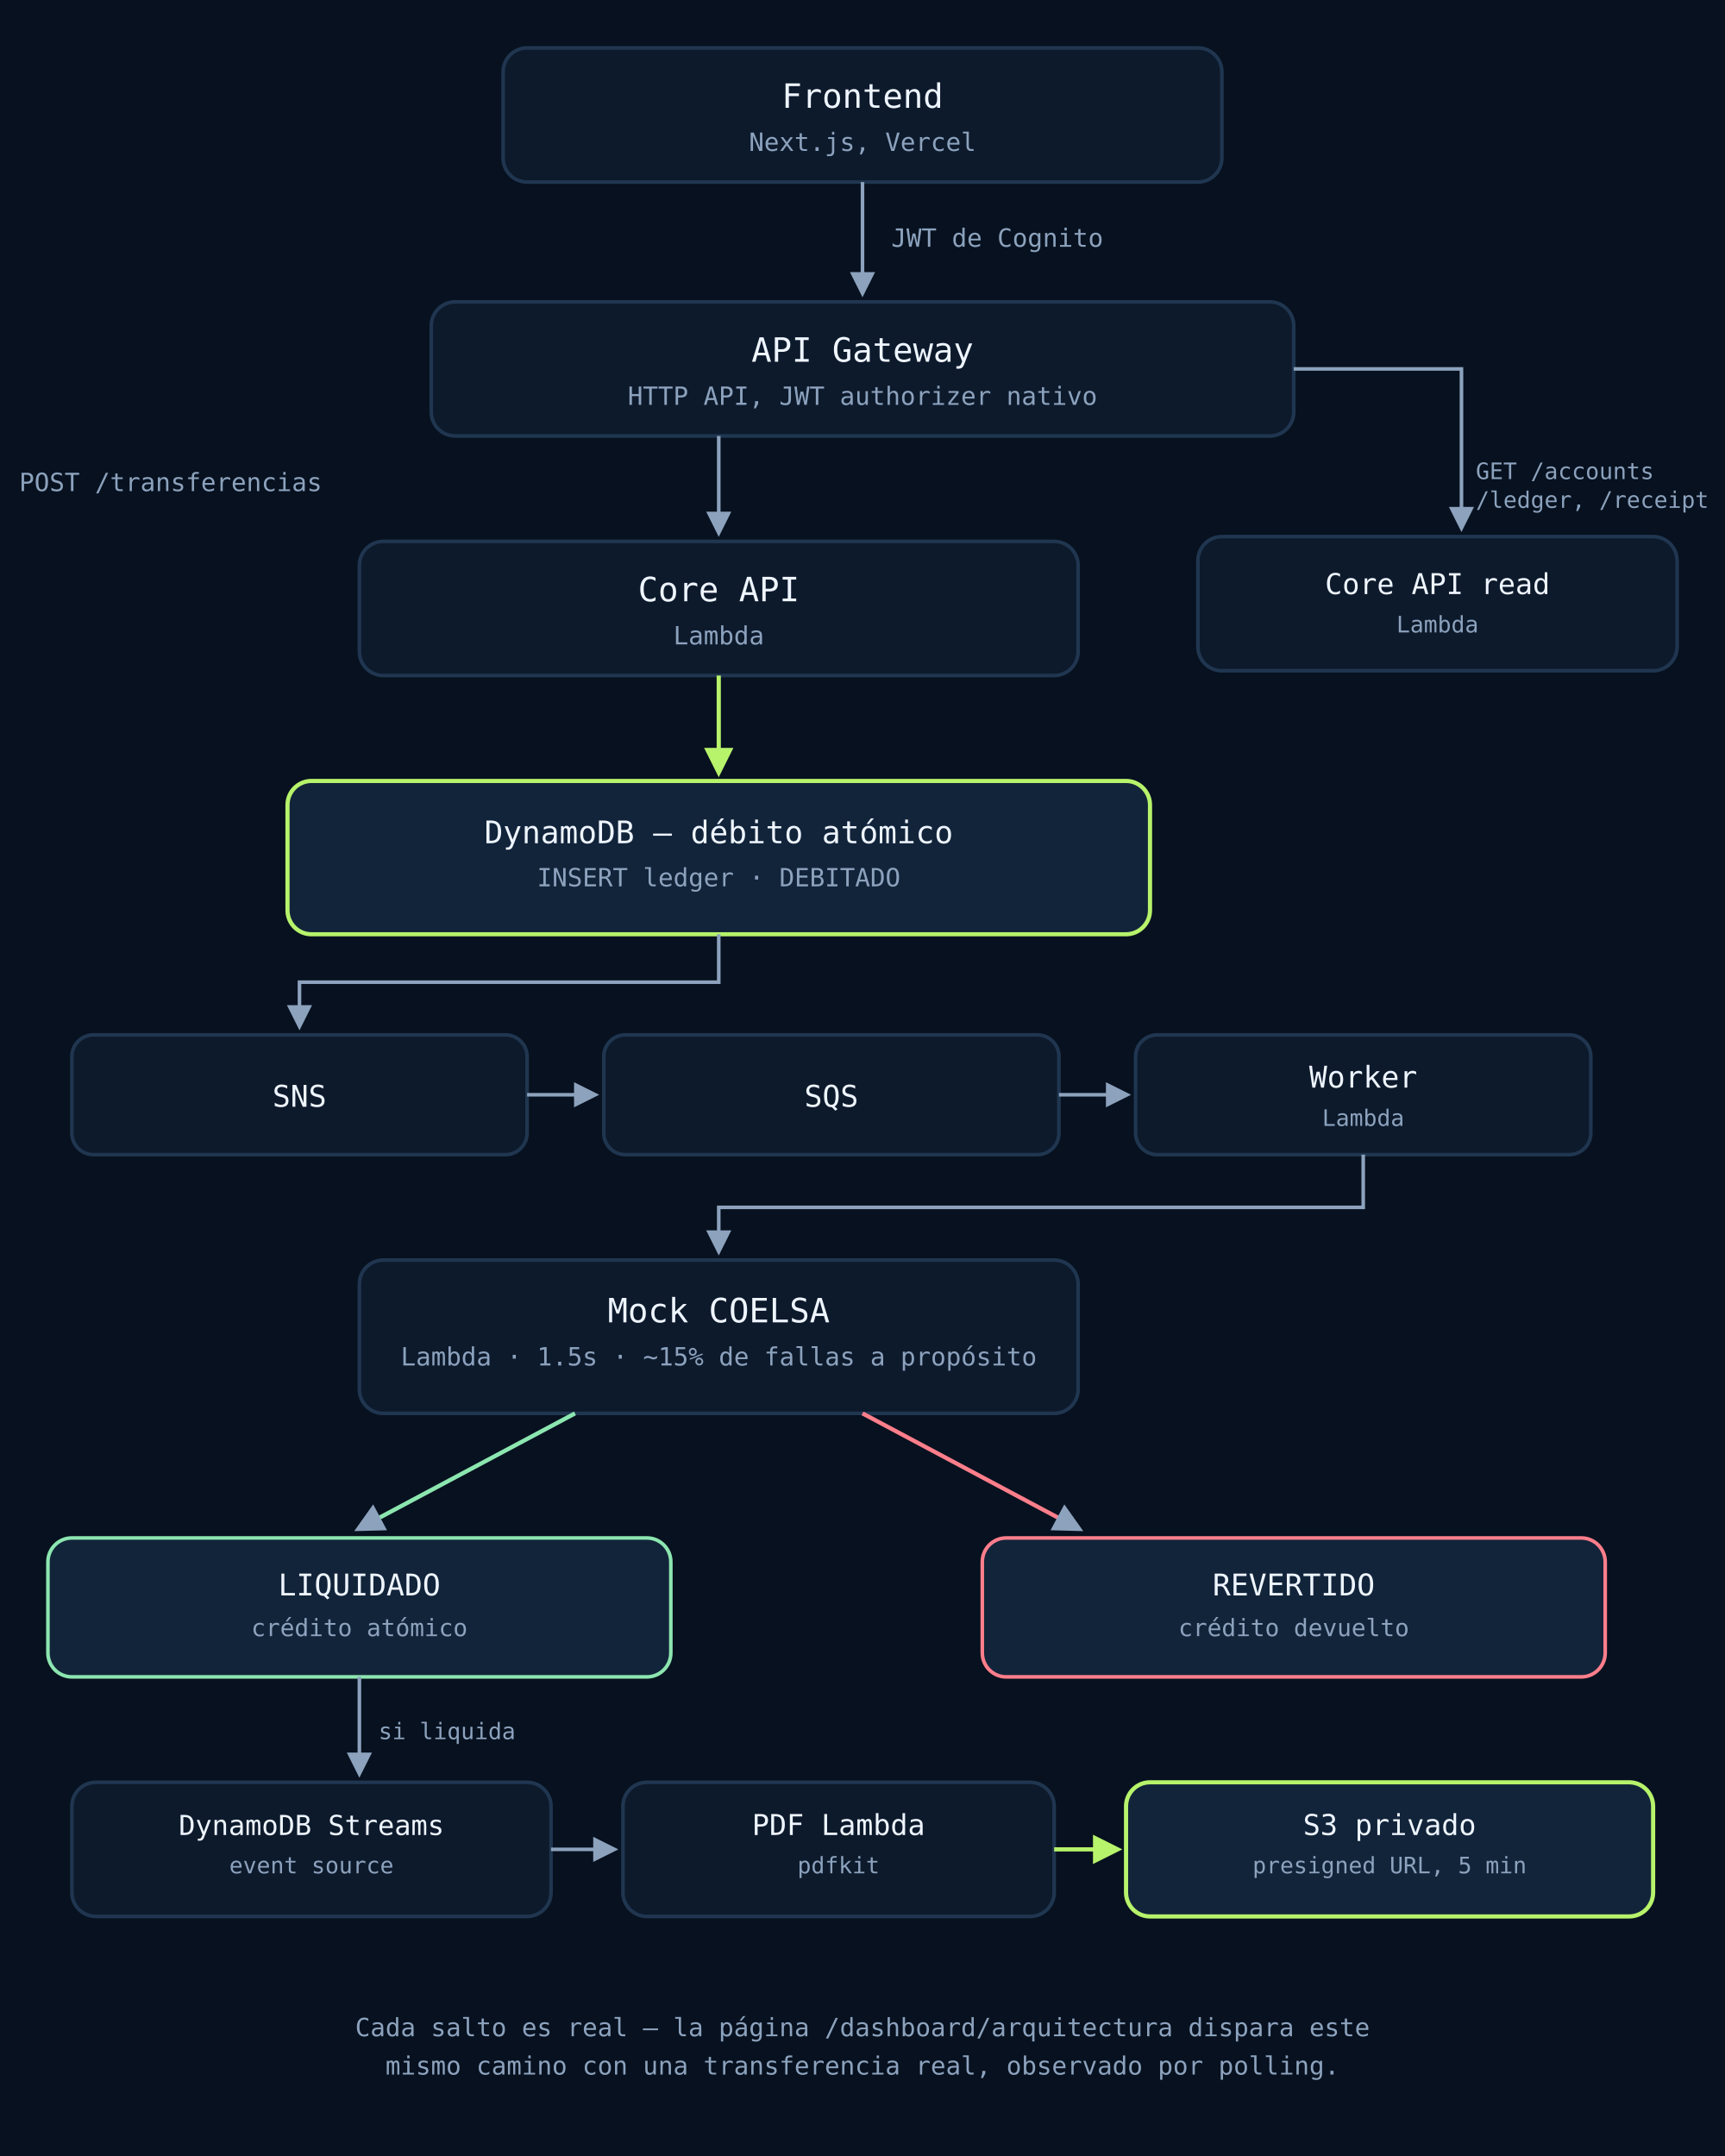
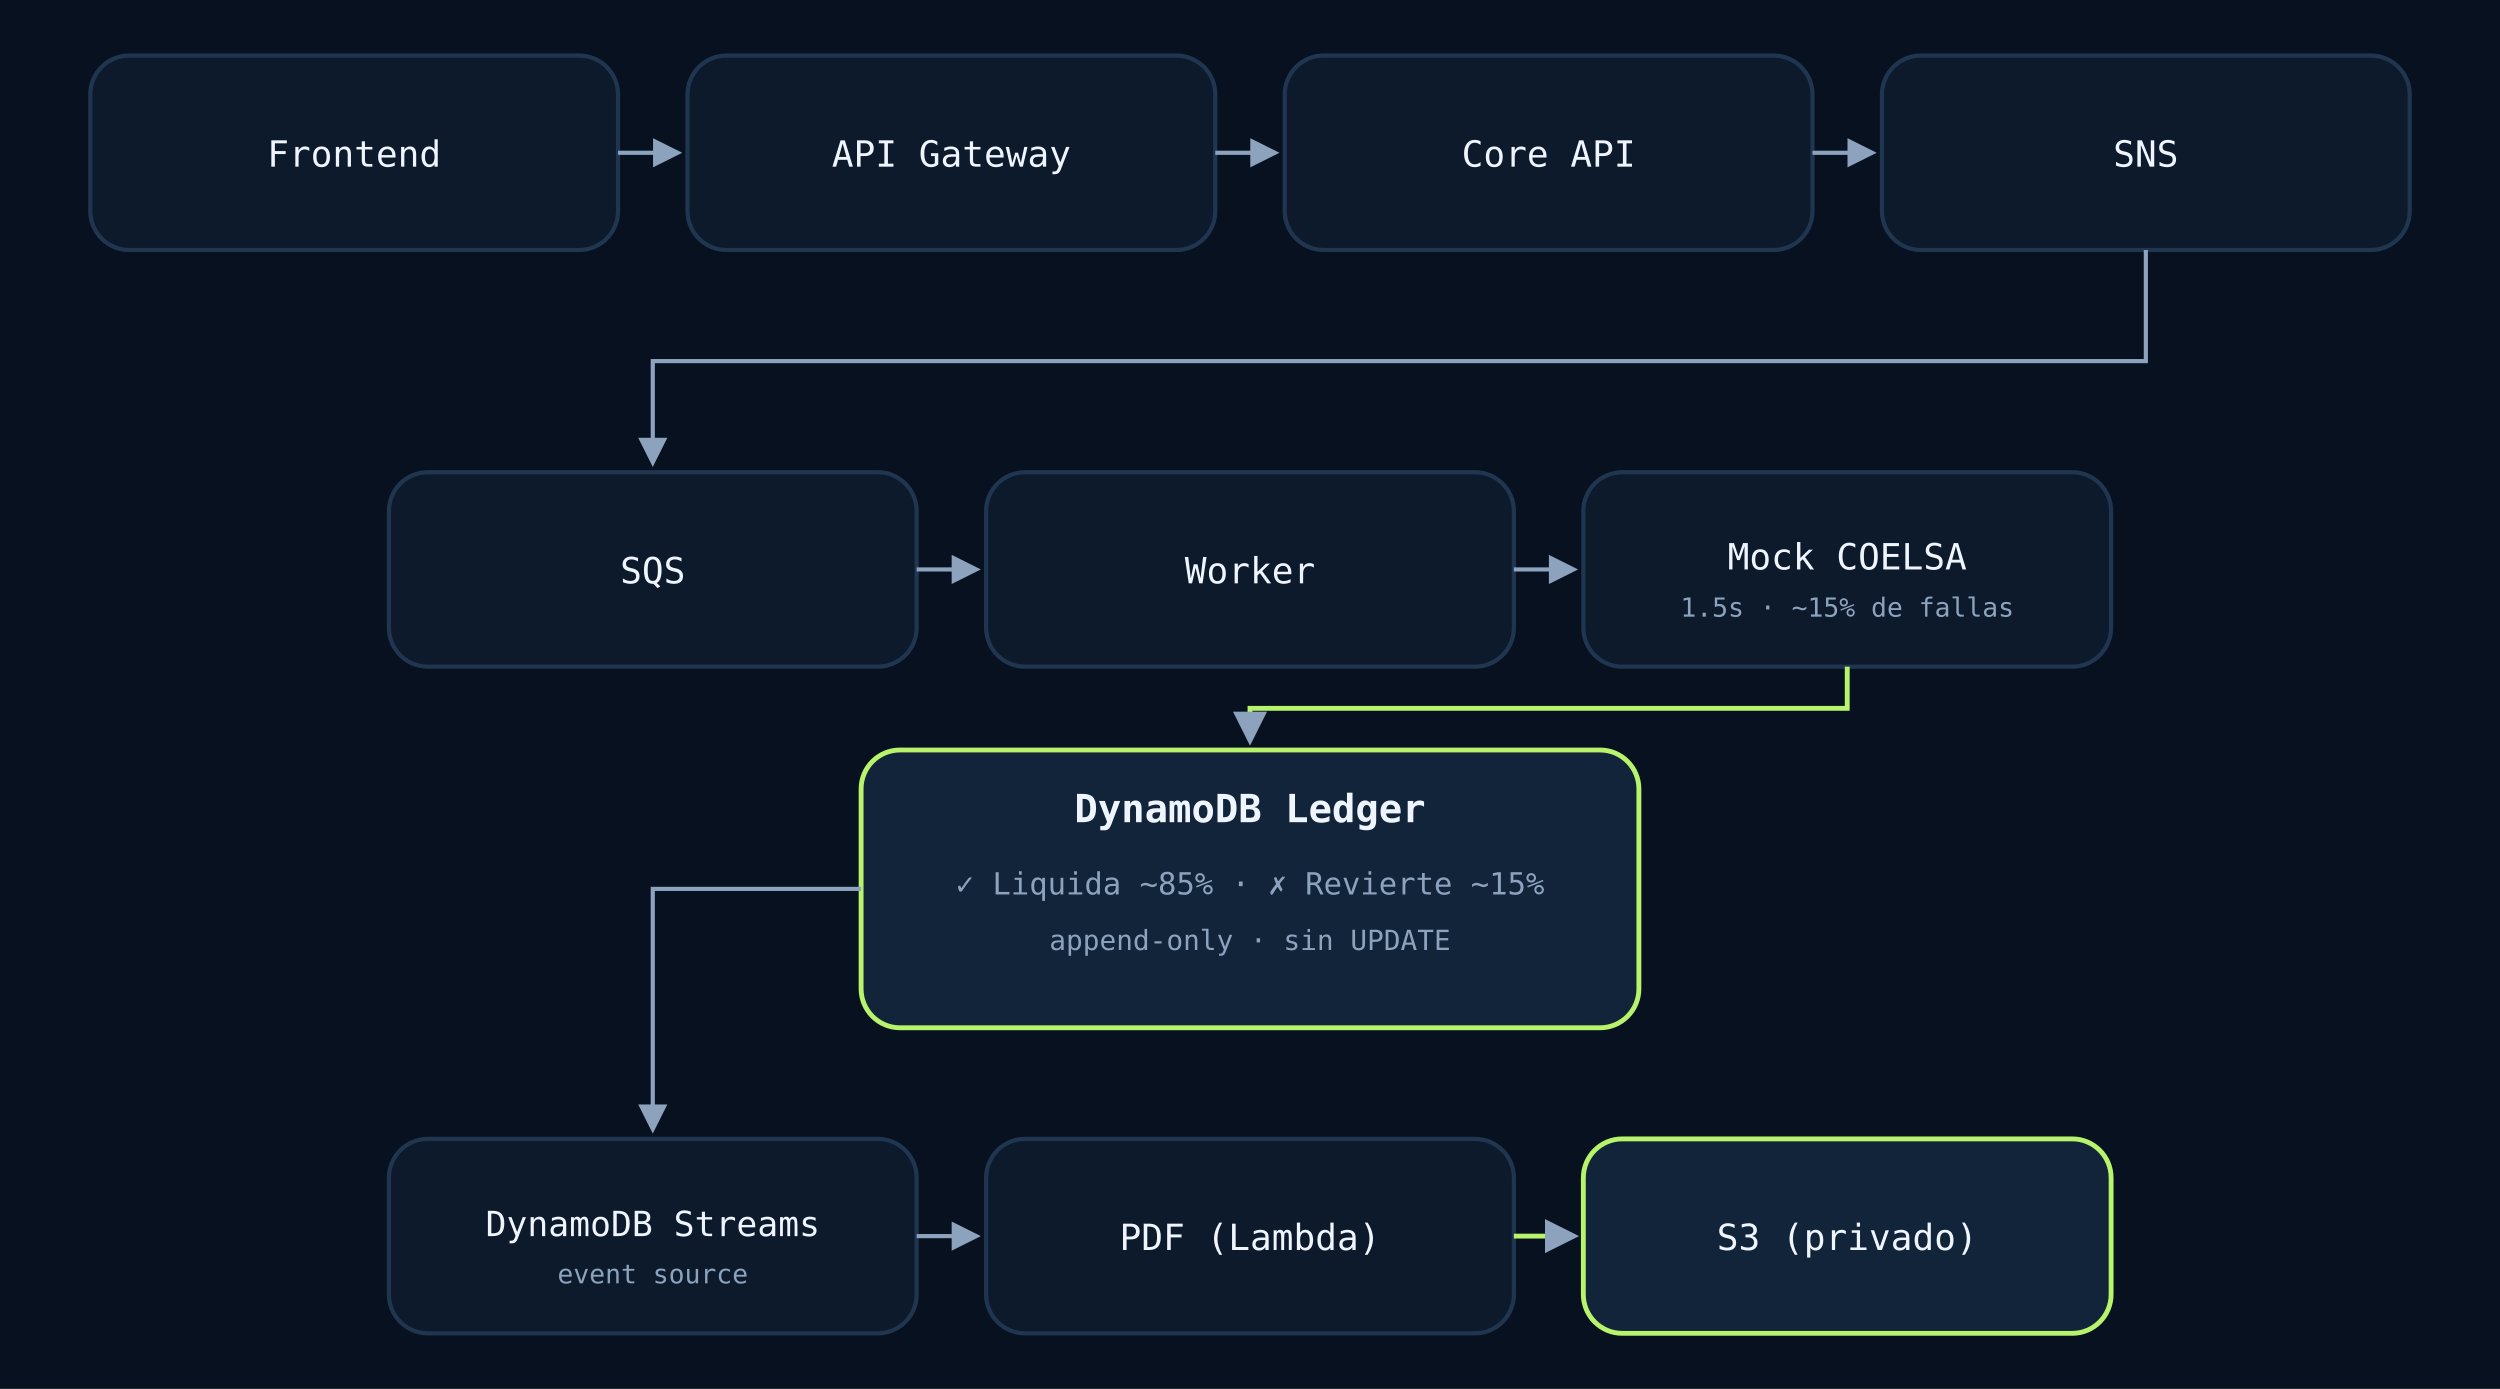
- <svg xmlns="http://www.w3.org/2000/svg" viewBox="0 0 720 900" font-family="ui-monospace, 'SF Mono', 'Roboto Mono', Menlo, Consolas, monospace">
+ <svg xmlns="http://www.w3.org/2000/svg" viewBox="0 0 900 500" font-family="ui-monospace, 'SF Mono', 'Roboto Mono', Menlo, Consolas, monospace">
  <defs>
    <marker id="arr" viewBox="0 0 10 10" refX="8" refY="5" markerWidth="7" markerHeight="7" orient="auto-start-reverse">
      <path d="M0,0 L10,5 L0,10 z" fill="#8ca2bd" />
    </marker>
-     <marker id="arrPrimary" viewBox="0 0 10 10" refX="8" refY="5" markerWidth="7" markerHeight="7" orient="auto-start-reverse">
-       <path d="M0,0 L10,5 L0,10 z" fill="#b7f36b" />
-     </marker>
  </defs>
-   <rect x="0" y="0" width="720" height="900" fill="#07111f" />
-   <rect x="210" y="20" width="300" height="56" rx="10" fill="#0d1a2c" stroke="#203650" stroke-width="1.5" />
-   <text x="360" y="45" text-anchor="middle" fill="#eef5ff" font-size="14">Frontend</text>
-   <text x="360" y="63" text-anchor="middle" fill="#8ca2bd" font-size="10.5">Next.js, Vercel</text>
-   <line x1="360" y1="76" x2="360" y2="122" stroke="#8ca2bd" stroke-width="1.5" marker-end="url(#arr)" />
-   <text x="372" y="103" fill="#8ca2bd" font-size="10.5">JWT de Cognito</text>
-   <rect x="180" y="126" width="360" height="56" rx="10" fill="#0d1a2c" stroke="#203650" stroke-width="1.5" />
-   <text x="360" y="151" text-anchor="middle" fill="#eef5ff" font-size="14">API Gateway</text>
-   <text x="360" y="169" text-anchor="middle" fill="#8ca2bd" font-size="10.5">HTTP API, JWT authorizer nativo</text>
-   <path d="M 540 154 L 610 154 L 610 220" fill="none" stroke="#8ca2bd" stroke-width="1.5" marker-end="url(#arr)" />
-   <text x="616" y="200" fill="#8ca2bd" font-size="9.5">GET /accounts</text>
-   <text x="616" y="212" fill="#8ca2bd" font-size="9.5">/ledger, /receipt</text>
-   <rect x="500" y="224" width="200" height="56" rx="10" fill="#0d1a2c" stroke="#203650" stroke-width="1.5" />
-   <text x="600" y="248" text-anchor="middle" fill="#eef5ff" font-size="12">Core API read</text>
-   <text x="600" y="264" text-anchor="middle" fill="#8ca2bd" font-size="9.5">Lambda</text>
-   <line x1="300" y1="182" x2="300" y2="222" stroke="#8ca2bd" stroke-width="1.5" marker-end="url(#arr)" />
-   <text x="8" y="205" fill="#8ca2bd" font-size="10.5">POST /transferencias</text>
-   <rect x="150" y="226" width="300" height="56" rx="10" fill="#0d1a2c" stroke="#203650" stroke-width="1.5" />
-   <text x="300" y="251" text-anchor="middle" fill="#eef5ff" font-size="14">Core API</text>
-   <text x="300" y="269" text-anchor="middle" fill="#8ca2bd" font-size="10.5">Lambda</text>
-   <line x1="300" y1="282" x2="300" y2="322" stroke="#b7f36b" stroke-width="1.75" marker-end="url(#arrPrimary)" />
-   <rect x="120" y="326" width="360" height="64" rx="10" fill="#12243a" stroke="#b7f36b" stroke-width="1.75" />
-   <text x="300" y="352" text-anchor="middle" fill="#eef5ff" font-size="13">DynamoDB — débito atómico</text>
-   <text x="300" y="370" text-anchor="middle" fill="#8ca2bd" font-size="10.5">INSERT ledger · DEBITADO</text>
-   <path d="M 300 390 L 300 410 L 125 410 L 125 428" fill="none" stroke="#8ca2bd" stroke-width="1.5" marker-end="url(#arr)" />
-   <rect x="30" y="432" width="190" height="50" rx="9" fill="#0d1a2c" stroke="#203650" stroke-width="1.5" />
-   <text x="125" y="462" text-anchor="middle" fill="#eef5ff" font-size="12.5">SNS</text>
-   <line x1="220" y1="457" x2="248" y2="457" stroke="#8ca2bd" stroke-width="1.5" marker-end="url(#arr)" />
-   <rect x="252" y="432" width="190" height="50" rx="9" fill="#0d1a2c" stroke="#203650" stroke-width="1.5" />
-   <text x="347" y="462" text-anchor="middle" fill="#eef5ff" font-size="12.5">SQS</text>
-   <line x1="442" y1="457" x2="470" y2="457" stroke="#8ca2bd" stroke-width="1.5" marker-end="url(#arr)" />
-   <rect x="474" y="432" width="190" height="50" rx="9" fill="#0d1a2c" stroke="#203650" stroke-width="1.5" />
-   <text x="569" y="454" text-anchor="middle" fill="#eef5ff" font-size="12.5">Worker</text>
-   <text x="569" y="470" text-anchor="middle" fill="#8ca2bd" font-size="9.5">Lambda</text>
-   <path d="M 569 482 L 569 504 L 300 504 L 300 522" fill="none" stroke="#8ca2bd" stroke-width="1.5" marker-end="url(#arr)" />
-   <rect x="150" y="526" width="300" height="64" rx="10" fill="#0d1a2c" stroke="#203650" stroke-width="1.5" />
-   <text x="300" y="552" text-anchor="middle" fill="#eef5ff" font-size="14">Mock COELSA</text>
-   <text x="300" y="570" text-anchor="middle" fill="#8ca2bd" font-size="10.5">Lambda · 1.5s · ~15% de fallas a propósito</text>
-   <line x1="240" y1="590" x2="150" y2="638" stroke="#8ce6b0" stroke-width="1.75" marker-end="url(#arr)" />
-   <line x1="360" y1="590" x2="450" y2="638" stroke="#ff7e8b" stroke-width="1.75" marker-end="url(#arr)" />
-   <rect x="20" y="642" width="260" height="58" rx="10" fill="#12243a" stroke="#8ce6b0" stroke-width="1.5" />
-   <text x="150" y="666" text-anchor="middle" fill="#eef5ff" font-size="12.5">LIQUIDADO</text>
-   <text x="150" y="683" text-anchor="middle" fill="#8ca2bd" font-size="10">crédito atómico</text>
-   <rect x="410" y="642" width="260" height="58" rx="10" fill="#12243a" stroke="#ff7e8b" stroke-width="1.5" />
-   <text x="540" y="666" text-anchor="middle" fill="#eef5ff" font-size="12.5">REVERTIDO</text>
-   <text x="540" y="683" text-anchor="middle" fill="#8ca2bd" font-size="10">crédito devuelto</text>
-   <line x1="150" y1="700" x2="150" y2="740" stroke="#8ca2bd" stroke-width="1.5" marker-end="url(#arr)" />
-   <text x="158" y="726" fill="#8ca2bd" font-size="9.5">si liquida</text>
-   <rect x="30" y="744" width="200" height="56" rx="10" fill="#0d1a2c" stroke="#203650" stroke-width="1.5" />
-   <text x="130" y="766" text-anchor="middle" fill="#eef5ff" font-size="11.5">DynamoDB Streams</text>
-   <text x="130" y="782" text-anchor="middle" fill="#8ca2bd" font-size="9.5">event source</text>
-   <line x1="230" y1="772" x2="256" y2="772" stroke="#8ca2bd" stroke-width="1.5" marker-end="url(#arr)" />
-   <rect x="260" y="744" width="180" height="56" rx="10" fill="#0d1a2c" stroke="#203650" stroke-width="1.5" />
-   <text x="350" y="766" text-anchor="middle" fill="#eef5ff" font-size="12">PDF Lambda</text>
-   <text x="350" y="782" text-anchor="middle" fill="#8ca2bd" font-size="9.5">pdfkit</text>
-   <line x1="440" y1="772" x2="466" y2="772" stroke="#b7f36b" stroke-width="1.75" marker-end="url(#arrPrimary)" />
-   <rect x="470" y="744" width="220" height="56" rx="10" fill="#12243a" stroke="#b7f36b" stroke-width="1.75" />
-   <text x="580" y="766" text-anchor="middle" fill="#eef5ff" font-size="12">S3 privado</text>
-   <text x="580" y="782" text-anchor="middle" fill="#8ca2bd" font-size="9.5">presigned URL, 5 min</text>
-   <text x="360" y="850" text-anchor="middle" fill="#8ca2bd" font-size="10.5">Cada salto es real — la página /dashboard/arquitectura dispara este</text>
-   <text x="360" y="866" text-anchor="middle" fill="#8ca2bd" font-size="10.5">mismo camino con una transferencia real, observado por polling.</text>
+   <rect x="0" y="0" width="900" height="500" fill="#07111f" />
+   <rect x="32.5" y="20" width="190" height="70" rx="14" fill="#0d1a2c" stroke="#203650" stroke-width="1.5" />
+   <text x="127.5" y="60" text-anchor="middle" fill="#eef5ff" font-size="13">Frontend</text>
+   <rect x="247.5" y="20" width="190" height="70" rx="14" fill="#0d1a2c" stroke="#203650" stroke-width="1.5" />
+   <text x="342.5" y="60" text-anchor="middle" fill="#eef5ff" font-size="13">API Gateway</text>
+   <rect x="462.5" y="20" width="190" height="70" rx="14" fill="#0d1a2c" stroke="#203650" stroke-width="1.5" />
+   <text x="557.5" y="60" text-anchor="middle" fill="#eef5ff" font-size="13">Core API</text>
+   <rect x="677.5" y="20" width="190" height="70" rx="14" fill="#0d1a2c" stroke="#203650" stroke-width="1.5" />
+   <text x="772.5" y="60" text-anchor="middle" fill="#eef5ff" font-size="13">SNS</text>
+   <line x1="222.5" y1="55" x2="243.5" y2="55" stroke="#8ca2bd" stroke-width="1.5" marker-end="url(#arr)" />
+   <line x1="437.5" y1="55" x2="458.5" y2="55" stroke="#8ca2bd" stroke-width="1.5" marker-end="url(#arr)" />
+   <line x1="652.5" y1="55" x2="673.5" y2="55" stroke="#8ca2bd" stroke-width="1.5" marker-end="url(#arr)" />
+   <rect x="140" y="170" width="190" height="70" rx="14" fill="#0d1a2c" stroke="#203650" stroke-width="1.5" />
+   <text x="235" y="210" text-anchor="middle" fill="#eef5ff" font-size="13">SQS</text>
+   <rect x="355" y="170" width="190" height="70" rx="14" fill="#0d1a2c" stroke="#203650" stroke-width="1.5" />
+   <text x="450" y="210" text-anchor="middle" fill="#eef5ff" font-size="13">Worker</text>
+   <rect x="570" y="170" width="190" height="70" rx="14" fill="#0d1a2c" stroke="#203650" stroke-width="1.5" />
+   <text x="665" y="205" text-anchor="middle" fill="#eef5ff" font-size="13">Mock COELSA</text>
+   <text x="665" y="222" text-anchor="middle" fill="#8ca2bd" font-size="9.5">1.5s · ~15% de fallas</text>
+   <line x1="330" y1="205" x2="351" y2="205" stroke="#8ca2bd" stroke-width="1.5" marker-end="url(#arr)" />
+   <line x1="545" y1="205" x2="566" y2="205" stroke="#8ca2bd" stroke-width="1.5" marker-end="url(#arr)" />
+   <path d="M 772.5 90 L 772.5 130 L 235 130 L 235 166" fill="none" stroke="#8ca2bd" stroke-width="1.5" marker-end="url(#arr)" />
+   <rect x="310" y="270" width="280" height="100" rx="14" fill="#12243a" stroke="#b7f36b" stroke-width="1.75" />
+   <text x="450" y="296" text-anchor="middle" fill="#eef5ff" font-size="14" font-weight="600">DynamoDB Ledger</text>
+   <text x="450" y="322" text-anchor="middle" fill="#8ca2bd" font-size="11">✓ Liquida ~85% · ✗ Revierte ~15%</text>
+   <text x="450" y="342" text-anchor="middle" fill="#8ca2bd" font-size="10">append-only · sin UPDATE</text>
+   <path d="M 665 240 L 665 255 L 450 255 L 450 266" fill="none" stroke="#b7f36b" stroke-width="1.75" marker-end="url(#arr)" />
+   <rect x="140" y="410" width="190" height="70" rx="14" fill="#0d1a2c" stroke="#203650" stroke-width="1.5" />
+   <text x="235" y="445" text-anchor="middle" fill="#eef5ff" font-size="12.5">DynamoDB Streams</text>
+   <text x="235" y="462" text-anchor="middle" fill="#8ca2bd" font-size="9.5">event source</text>
+   <rect x="355" y="410" width="190" height="70" rx="14" fill="#0d1a2c" stroke="#203650" stroke-width="1.5" />
+   <text x="450" y="450" text-anchor="middle" fill="#eef5ff" font-size="13">PDF (Lambda)</text>
+   <rect x="570" y="410" width="190" height="70" rx="14" fill="#12243a" stroke="#b7f36b" stroke-width="1.75" />
+   <text x="665" y="450" text-anchor="middle" fill="#eef5ff" font-size="13">S3 (privado)</text>
+   <line x1="330" y1="445" x2="351" y2="445" stroke="#8ca2bd" stroke-width="1.5" marker-end="url(#arr)" />
+   <line x1="545" y1="445" x2="566" y2="445" stroke="#b7f36b" stroke-width="1.75" marker-end="url(#arr)" />
+   <path d="M 310 320 L 235 320 L 235 406" fill="none" stroke="#8ca2bd" stroke-width="1.5" marker-end="url(#arr)" />
</svg>
